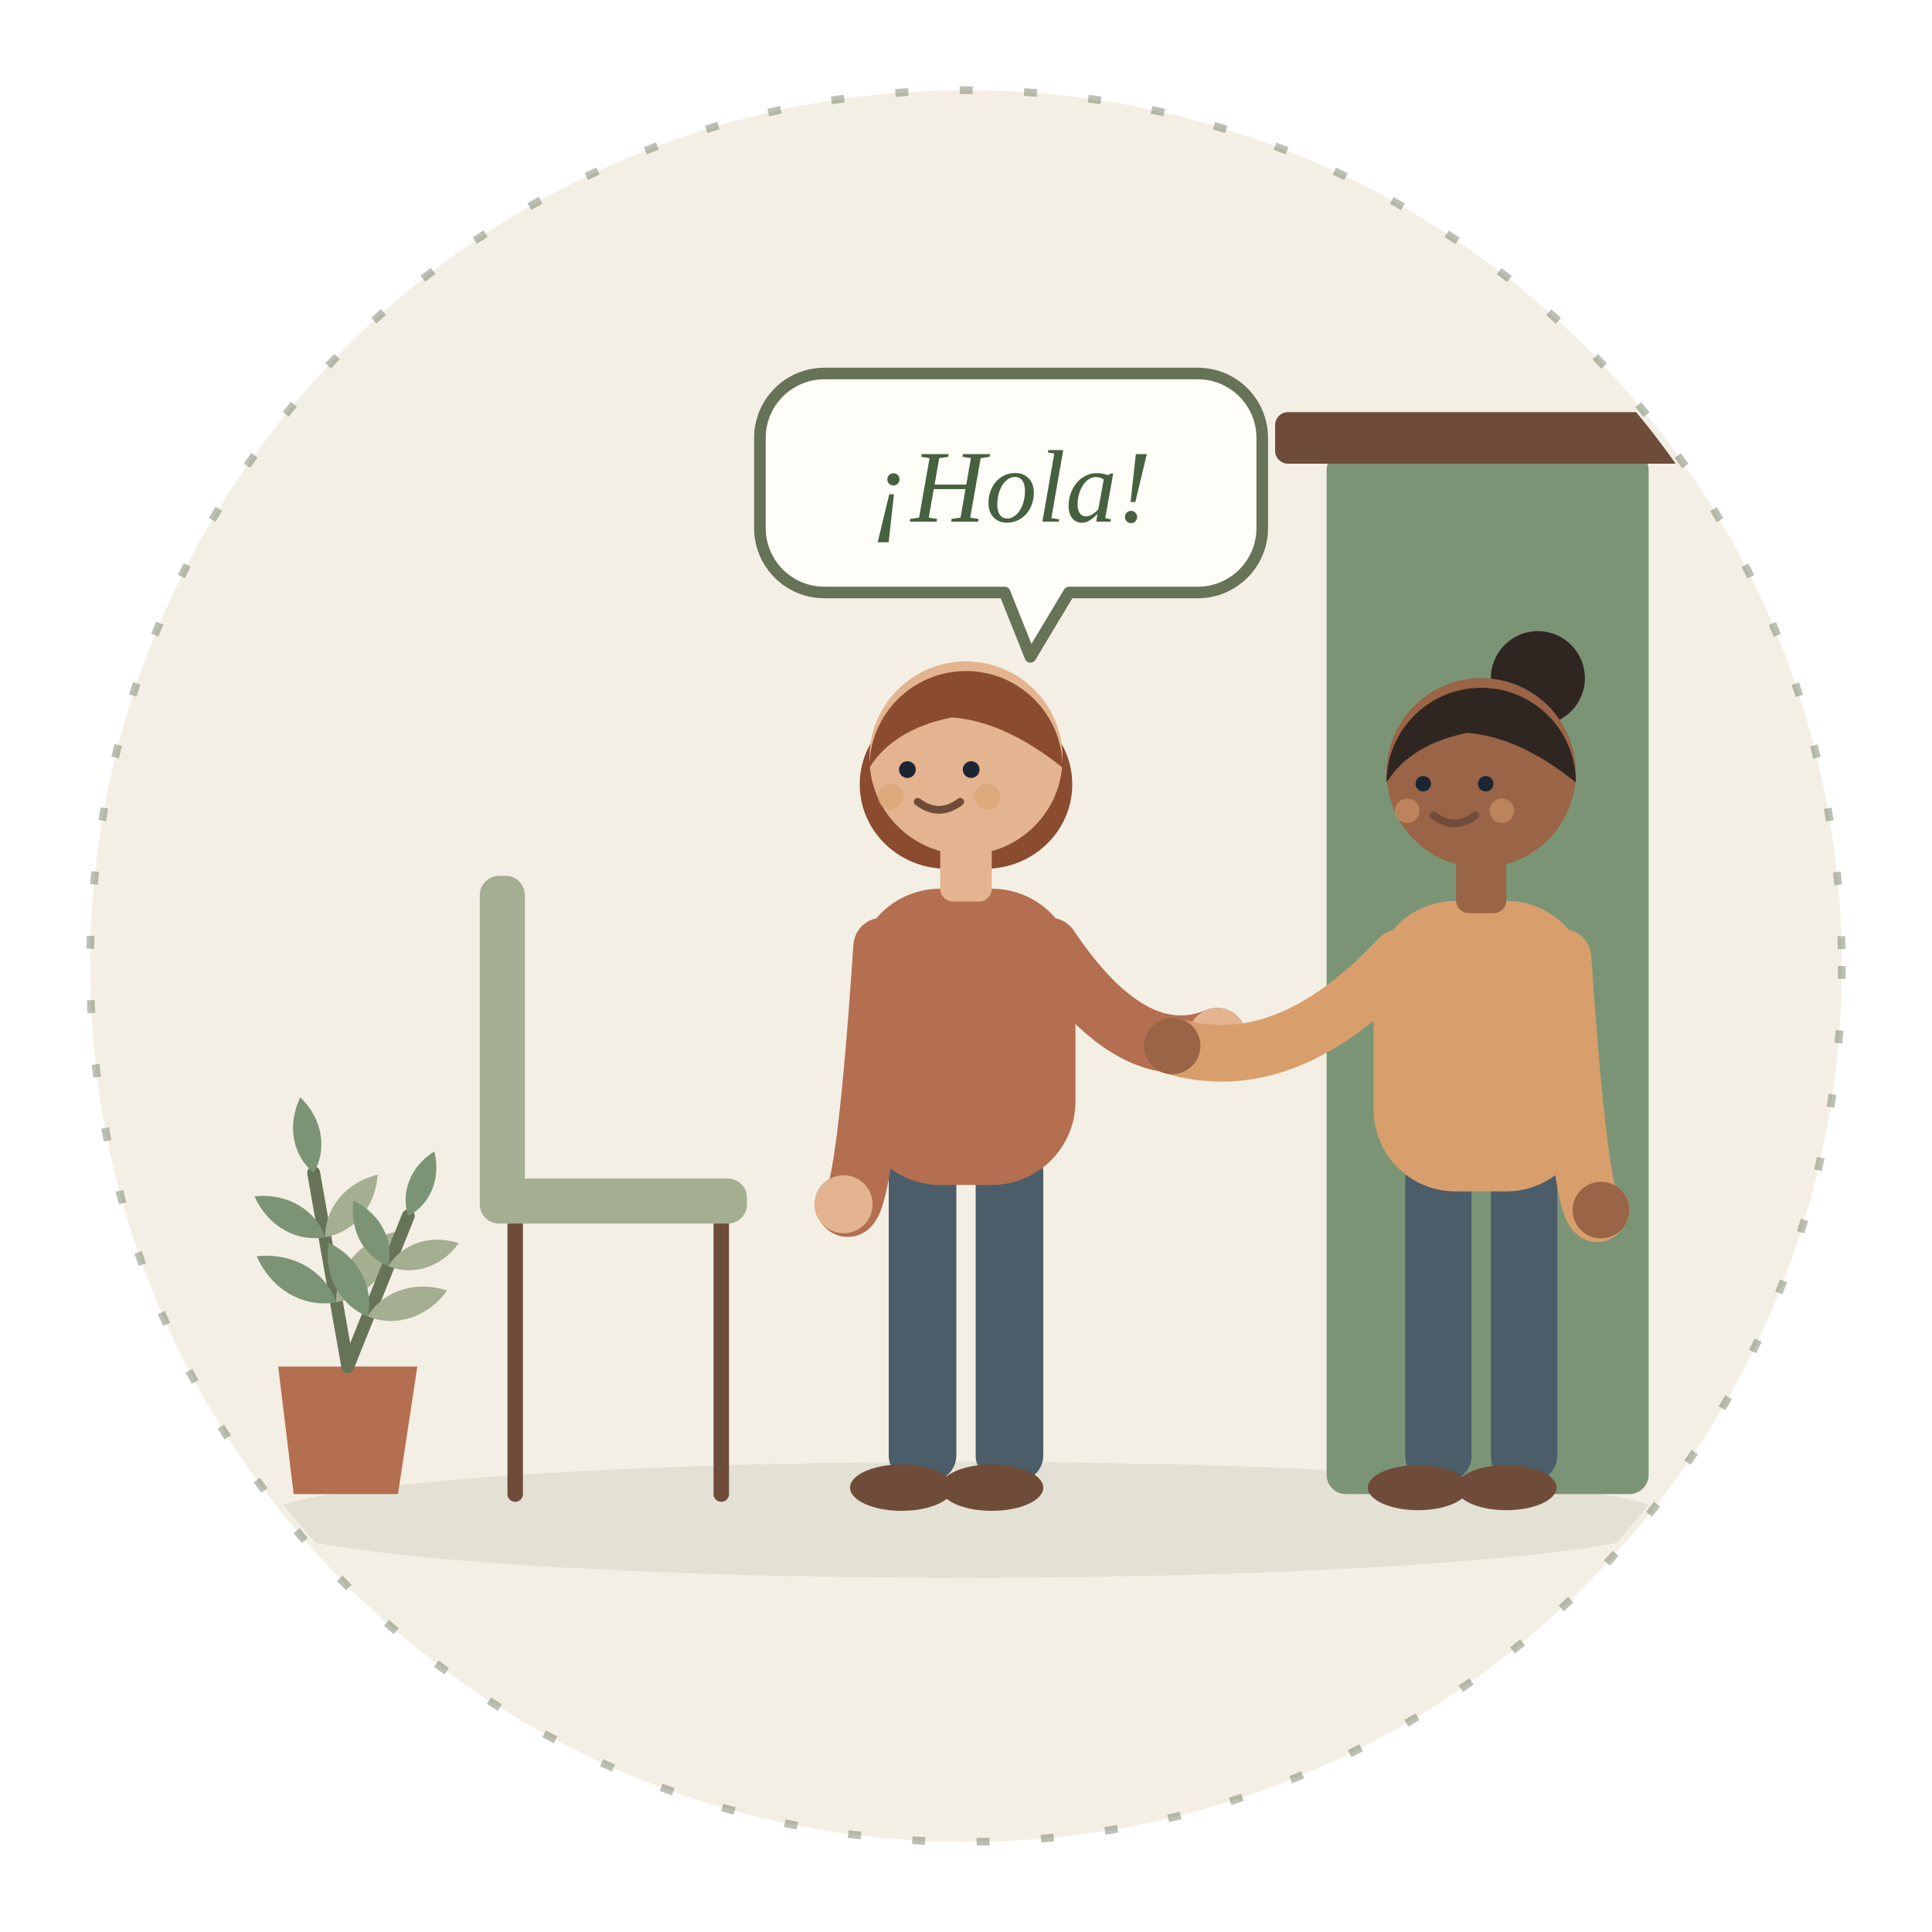
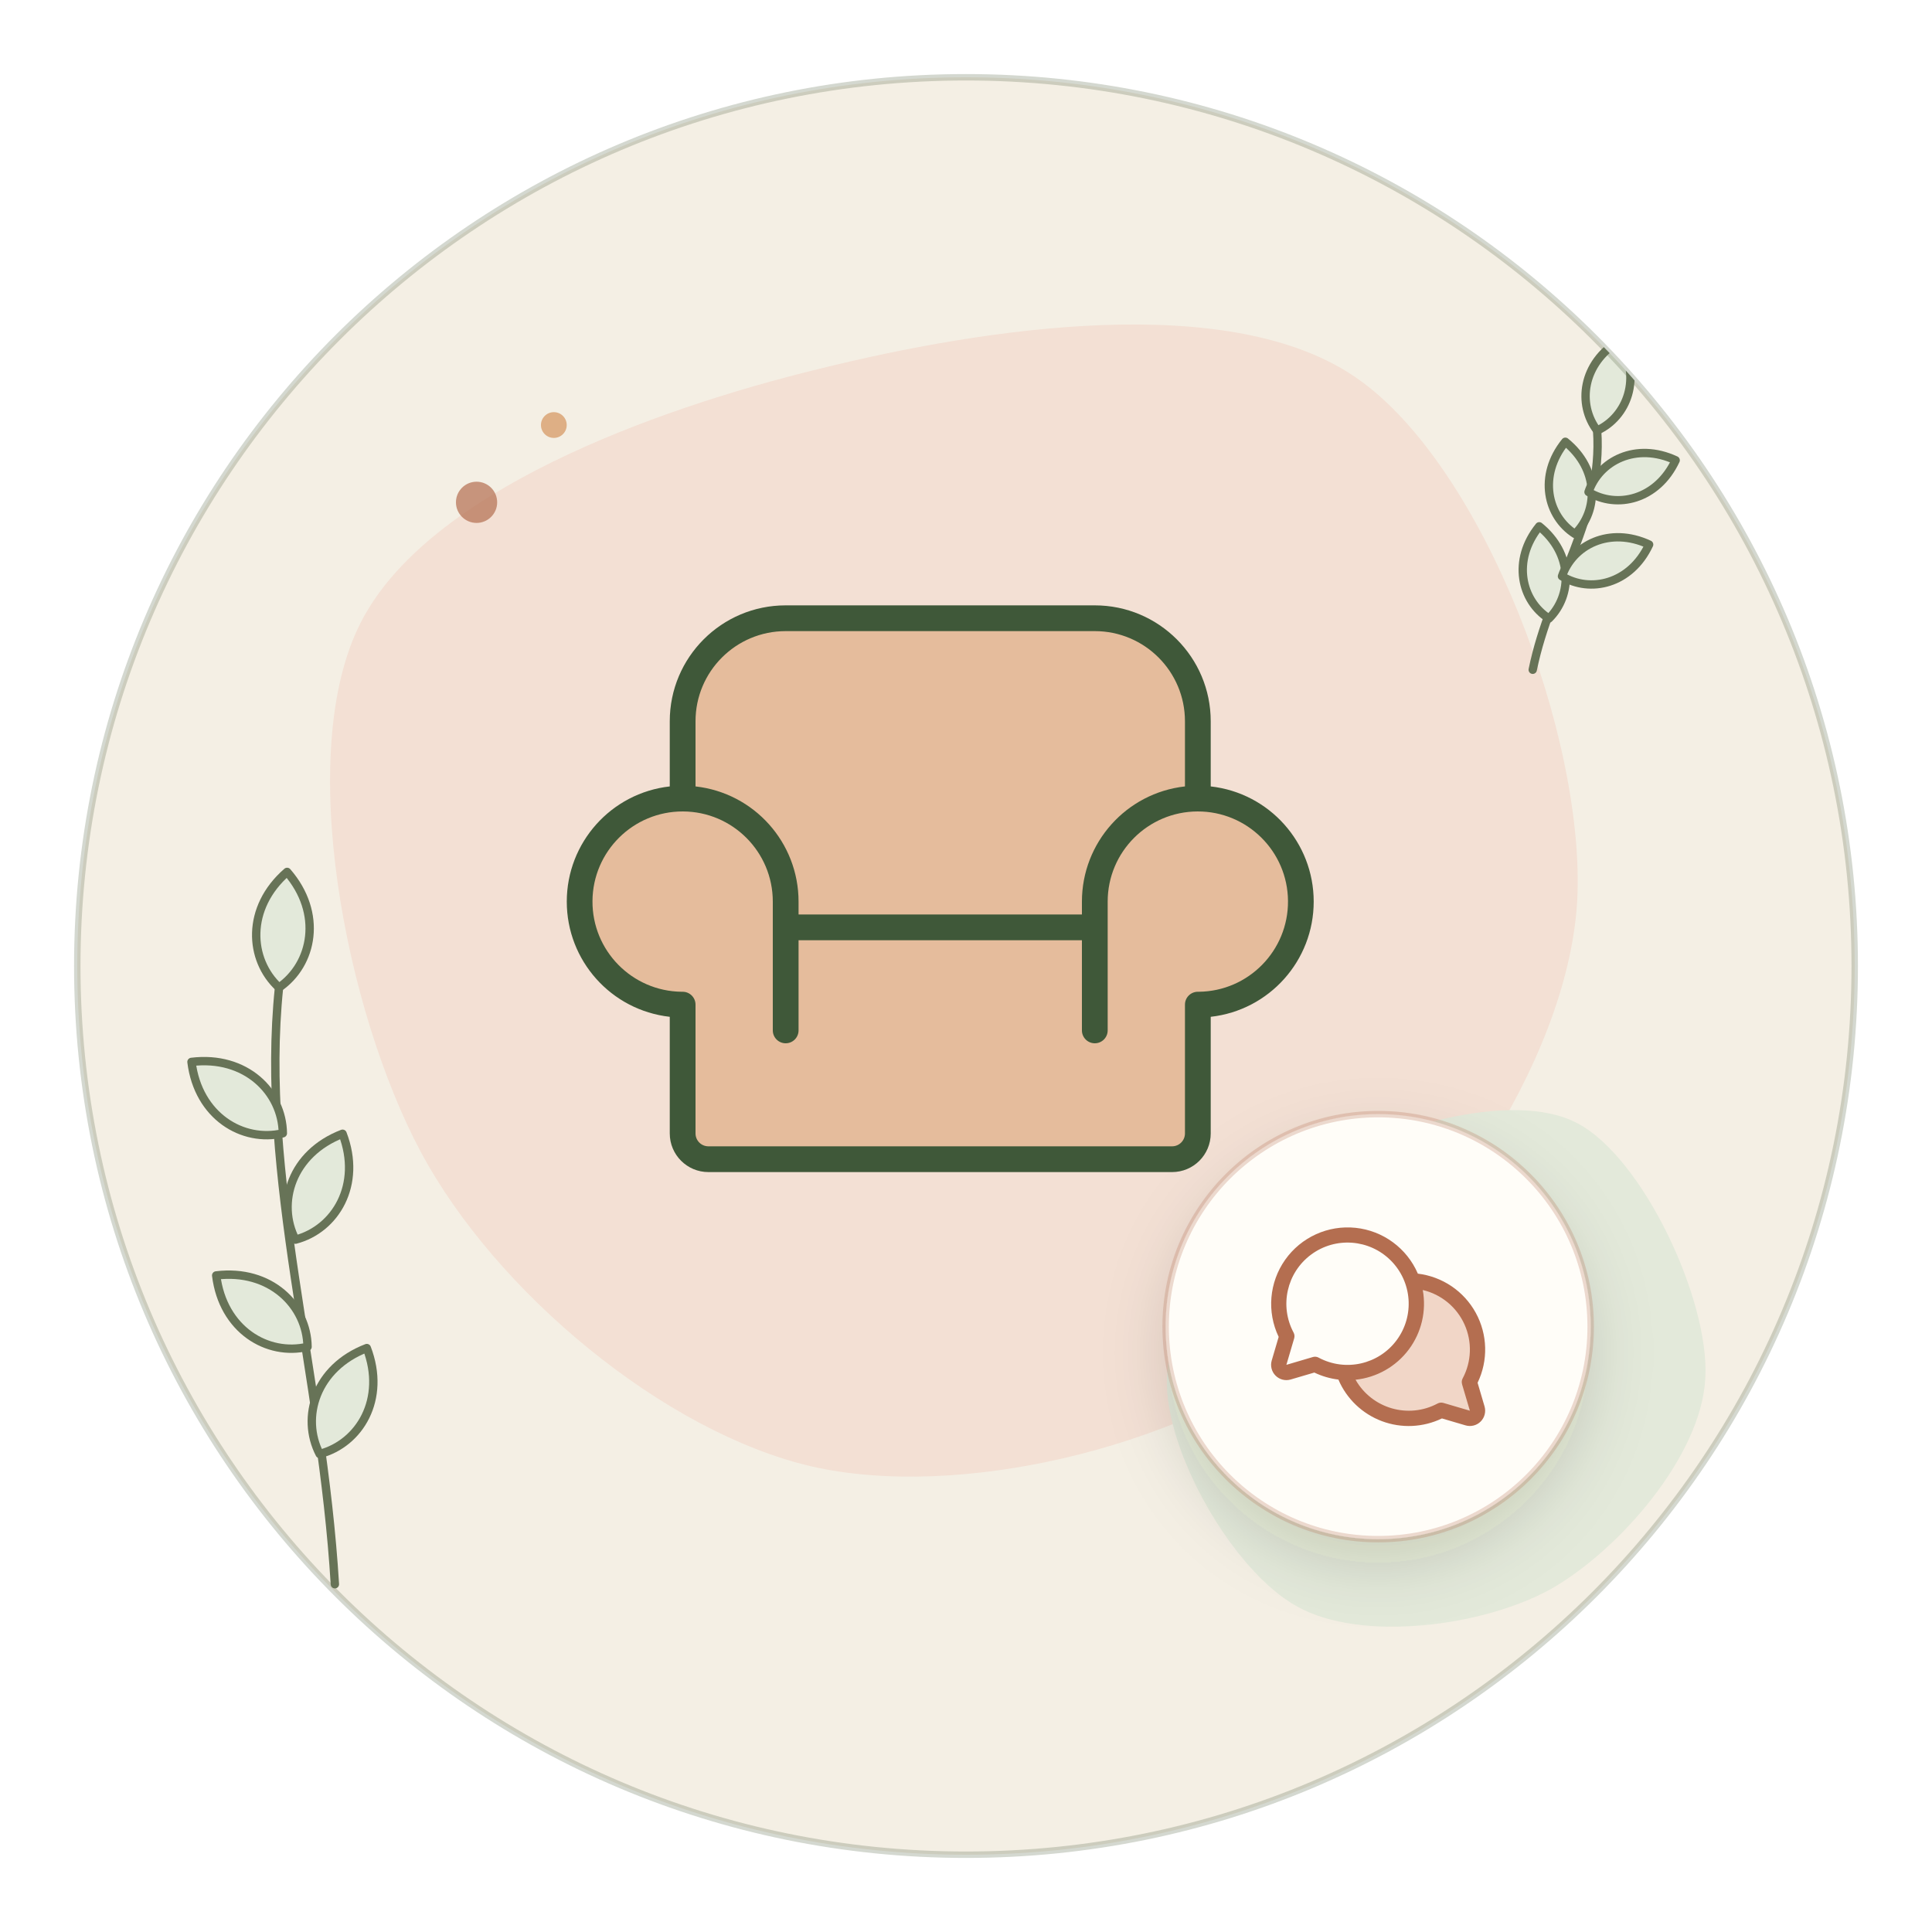
- <svg xmlns="http://www.w3.org/2000/svg" viewBox="0 0 300 300" width="300" height="300" role="img" aria-label="La psicóloga recibe a una persona en su consultorio para la primera consulta">
-   <circle cx="150" cy="150" r="136" fill="#f4efe4" />
-   <circle cx="150" cy="150" r="136" fill="none" stroke="#677357" stroke-width="1.2" stroke-dasharray="2 8" opacity=".45" />
-   <clipPath id="disco">
-     <circle cx="150" cy="150" r="135" />
-   </clipPath>
+ <svg xmlns="http://www.w3.org/2000/svg" viewBox="0 0 300 300" width="300" height="300" role="img" aria-label="Ilustración de la primera consulta: un sillón de consultorio y globos de diálogo">
+   <defs>
+     <filter id="sombra" x="-40%" y="-40%" width="180%" height="180%">
+       <feDropShadow dx="0" dy="4" stdDeviation="5" flood-color="#2c2a22" flood-opacity=".14" />
+     </filter>
+     <clipPath id="disco">
+       <circle cx="150" cy="150" r="138" />
+     </clipPath>
+   </defs>
+   <circle cx="150" cy="150" r="138" fill="#f4efe4" />
  <g clip-path="url(#disco)">
-     <ellipse cx="150" cy="236" rx="110" ry="9" fill="#677357" opacity=".12" />
-     <rect x="206.0" y="70.0" width="50.0" height="162.0" rx="3.0" fill="#7b9476" />
-     <circle cx="214.0" cy="156.0" r="2.6" fill="#f4efe4" opacity="1.0" />
-     <rect x="198.0" y="64.0" width="66.0" height="8.0" rx="2.0" fill="#6f4b39" />
-     <path d="M80.0 232 V188.0 M112.0 232 V188.0" stroke="#6f4b39" stroke-width="2.4" fill="none" stroke-linecap="round" stroke-linejoin="round" />
-     <rect x="76.0" y="183.0" width="40.0" height="7.0" rx="3.0" fill="#a4af91" />
-     <rect x="74.5" y="136.0" width="7.0" height="54.0" rx="3.0" fill="#a4af91" />
-     <path d="M43.2 212.2 h21.6 l-3 19.8 h-16.2 z" fill="#b46e50" />
-     <path d="M54.0 212.2 L48.7 182.1" stroke="#677357" stroke-width="2" fill="none" stroke-linecap="round" stroke-linejoin="round" />
-     <path d="M0 0 C7 -8 8 -21 0 -32 C-8 -21 -7 -8 0 0 Z" transform="translate(52.2 202.2) rotate(-60) scale(0.4455)" fill="#7b9476" opacity="1.0" />
-     <path d="M0 0 C7 -8 8 -21 0 -32 C-8 -21 -7 -8 0 0 Z" transform="translate(52.2 202.2) rotate(40) scale(0.4455)" fill="#a4af91" opacity="1.0" />
-     <path d="M0 0 C7 -8 8 -21 0 -32 C-8 -21 -7 -8 0 0 Z" transform="translate(50.5 192.1) rotate(-60) scale(0.396)" fill="#7b9476" opacity="1.0" />
-     <path d="M0 0 C7 -8 8 -21 0 -32 C-8 -21 -7 -8 0 0 Z" transform="translate(50.5 192.1) rotate(40) scale(0.396)" fill="#a4af91" opacity="1.0" />
-     <path d="M0 0 C7 -8 8 -21 0 -32 C-8 -21 -7 -8 0 0 Z" transform="translate(48.7 182.1) rotate(-10) scale(0.37125)" fill="#7b9476" opacity="1.0" />
-     <path d="M54.0 212.2 L63.4 188.8" stroke="#677357" stroke-width="2" fill="none" stroke-linecap="round" stroke-linejoin="round" />
-     <path d="M0 0 C7 -8 8 -21 0 -32 C-8 -21 -7 -8 0 0 Z" transform="translate(57.1 204.4) rotate(-28) scale(0.405)" fill="#7b9476" opacity="1.0" />
-     <path d="M0 0 C7 -8 8 -21 0 -32 C-8 -21 -7 -8 0 0 Z" transform="translate(57.1 204.4) rotate(72) scale(0.405)" fill="#a4af91" opacity="1.0" />
-     <path d="M0 0 C7 -8 8 -21 0 -32 C-8 -21 -7 -8 0 0 Z" transform="translate(60.3 196.6) rotate(-28) scale(0.36)" fill="#7b9476" opacity="1.0" />
-     <path d="M0 0 C7 -8 8 -21 0 -32 C-8 -21 -7 -8 0 0 Z" transform="translate(60.3 196.6) rotate(72) scale(0.36)" fill="#a4af91" opacity="1.0" />
-     <path d="M0 0 C7 -8 8 -21 0 -32 C-8 -21 -7 -8 0 0 Z" transform="translate(63.4 188.8) rotate(22) scale(0.3375)" fill="#7b9476" opacity="1.0" />
-     <rect x="133.5" y="108.7" width="33.0" height="26.2" rx="13.5" fill="#8a4b2f" />
-     <rect x="138.0" y="178.0" width="10.5" height="52.0" rx="4.0" fill="#4b5d68" />
-     <rect x="151.5" y="178.0" width="10.5" height="52.0" rx="4.0" fill="#4b5d68" />
-     <ellipse cx="140.0" cy="231.0" rx="8.0" ry="3.6" fill="#6f4b39" />
-     <ellipse cx="154.0" cy="231.0" rx="8.0" ry="3.6" fill="#6f4b39" />
-     <rect x="133.0" y="138.0" width="34.0" height="46.0" rx="13.0" fill="#b46e50" />
-     <rect x="146.0" y="130.0" width="8.0" height="10.0" rx="2.0" fill="#e3b48f" />
-     <circle cx="150.0" cy="117.7" r="15.0" fill="#e3b48f" opacity="1.0" />
-     <path d="M135.0 119.2 A15.0 15.0 0 0 1 165.0 119.2 Q156.0 112.0 147.8 111.4 Q138.8 113.2 135.0 119.2 Z" fill="#8a4b2f" />
-     <circle cx="140.9" cy="119.5" r="1.3" fill="#1c2534" opacity="1.0" />
-     <circle cx="150.8" cy="119.5" r="1.3" fill="#1c2534" opacity="1.0" />
-     <path d="M142.5 124.5 Q145.8 127.0 149.1 124.5" stroke="#6f4b39" stroke-width="1.2" fill="none" stroke-linecap="round" stroke-linejoin="round" />
-     <circle cx="138.3" cy="123.7" r="2.0" fill="#d89f6d" opacity="0.55" />
-     <circle cx="153.3" cy="123.7" r="2.0" fill="#d89f6d" opacity="0.55" />
-     <path d="M137.0 147.0 Q134.0 192.4 131.0 187.0" stroke="#b46e50" stroke-width="9.0" fill="none" stroke-linecap="round" />
-     <circle cx="131.0" cy="187.0" r="4.5" fill="#e3b48f" opacity="1.0" />
-     <path d="M163.0 147.0 Q176.0 166.4 189.0 161.0" stroke="#b46e50" stroke-width="9.0" fill="none" stroke-linecap="round" />
-     <circle cx="189.0" cy="161.0" r="4.5" fill="#e3b48f" opacity="1.0" />
-     <circle cx="238.8" cy="105.3" r="7.3" fill="#2f2622" opacity="1.0" />
-     <rect x="218.2" y="179.1" width="10.3" height="50.9" rx="3.9" fill="#4b5d68" />
-     <rect x="231.5" y="179.1" width="10.3" height="50.9" rx="3.9" fill="#4b5d68" />
-     <ellipse cx="220.2" cy="231.0" rx="7.8" ry="3.5" fill="#6f4b39" />
-     <ellipse cx="233.9" cy="231.0" rx="7.8" ry="3.5" fill="#6f4b39" />
-     <rect x="213.3" y="139.9" width="33.3" height="45.1" rx="12.7" fill="#d89f6d" />
-     <rect x="226.1" y="132.0" width="7.8" height="9.8" rx="2.0" fill="#9a6446" />
-     <circle cx="230.0" cy="120.0" r="14.7" fill="#9a6446" opacity="1.0" />
-     <path d="M215.3 121.5 A14.7 14.7 0 0 1 244.7 121.5 Q235.9 114.4 227.8 113.8 Q219.0 115.6 215.3 121.5 Z" fill="#2f2622" />
-     <circle cx="221.0" cy="121.7" r="1.2" fill="#1c2534" opacity="1.0" />
-     <circle cx="230.7" cy="121.7" r="1.2" fill="#1c2534" opacity="1.0" />
-     <path d="M222.6 126.6 Q225.9 129.1 229.1 126.6" stroke="#6f4b39" stroke-width="1.176" fill="none" stroke-linecap="round" stroke-linejoin="round" />
-     <circle cx="218.5" cy="125.9" r="1.9" fill="#d89f6d" opacity="0.55" />
-     <circle cx="233.2" cy="125.9" r="1.9" fill="#d89f6d" opacity="0.55" />
-     <path d="M217.3 148.7 Q199.6 167.7 182.0 162.4" stroke="#d89f6d" stroke-width="8.8" fill="none" stroke-linecap="round" />
-     <circle cx="182.0" cy="162.4" r="4.4" fill="#9a6446" opacity="1.0" />
-     <path d="M242.7 148.7 Q245.7 193.2 248.6 187.9" stroke="#d89f6d" stroke-width="8.8" fill="none" stroke-linecap="round" />
-     <circle cx="248.6" cy="187.9" r="4.4" fill="#9a6446" opacity="1.0" />
-     <path d="M128 58 h58 a10 10 0 0 1 10 10 v14 a10 10 0 0 1 -10 10 H166 l-6 10 l-4 -10 H128 a10 10 0 0 1 -10 -10 v-14 a10 10 0 0 1 10 -10 z" fill="#fffdf8" stroke="#677357" stroke-width="1.8" stroke-linejoin="round" />
-     <text x="157.0" y="81.0" text-anchor="middle" font-family="Georgia, 'Times New Roman', serif" font-size="16" font-weight="normal" font-style="italic" fill="#46613f">¡Hola!</text>
+     <path d="M244.9 140.0 C243.4 165.3 221.9 195.7 202.1 210.3 C182.3 224.9 148.8 232.9 126.0 227.7 C103.2 222.4 77.0 200.7 65.3 178.8 C53.7 157.0 45.7 116.9 56.0 96.7 C66.3 76.4 101.3 63.6 127.1 57.3 C152.9 50.9 191.2 45.0 210.8 58.8 C230.4 72.5 246.3 114.7 244.9 140.0 Z" fill="#f3e0d4" />
+     <path d="M264.8 214.0 C264.2 226.1 251.4 240.7 240.9 246.7 C230.3 252.6 211.4 255.0 201.5 249.5 C191.5 244.1 180.8 225.3 181.2 214.0 C181.5 202.7 192.9 188.6 203.5 182.0 C214.1 175.4 234.7 169.0 244.9 174.4 C255.1 179.7 265.5 201.9 264.8 214.0 Z" fill="#e3e9da" />
+     <g transform="translate(52 246) rotate(-14) scale(1.0 1.0)" fill="none" stroke="#677357" stroke-width="1.30" stroke-linecap="round" stroke-linejoin="round">
+       <path d="M0 0 C6 -32.2 4 -64.4 14 -92.0" />
+       <path d="M0 0 C5 -4 6 -12 0 -18 C-6 -12 -5 -4 0 0 Z" transform="translate(2.6 -20.2) rotate(38)" fill="#e3e9da" />
+       <path d="M0 0 C5 -4 6 -12 0 -18 C-6 -12 -5 -4 0 0 Z" transform="translate(4.8 -36.8) rotate(-38)" fill="#e3e9da" />
+       <path d="M0 0 C5 -4 6 -12 0 -18 C-6 -12 -5 -4 0 0 Z" transform="translate(7.0 -53.4) rotate(38)" fill="#e3e9da" />
+       <path d="M0 0 C5 -4 6 -12 0 -18 C-6 -12 -5 -4 0 0 Z" transform="translate(9.1 -69.9) rotate(-38)" fill="#e3e9da" />
+       <path d="M0 0 C5 -4 6 -12 0 -18 C-6 -12 -5 -4 0 0 Z" transform="translate(14 -92.0) rotate(18)" fill="#e3e9da" />
+     </g>
+     <g transform="translate(238 104) rotate(32) scale(-0.8 0.8)" fill="none" stroke="#677357" stroke-width="1.62" stroke-linecap="round" stroke-linejoin="round">
+       <path d="M0 0 C6 -16.1 4 -32.2 14 -46.0" />
+       <path d="M0 0 C5 -4 6 -12 0 -18 C-6 -12 -5 -4 0 0 Z" transform="translate(2.6 -10.1) rotate(38)" fill="#e3e9da" />
+       <path d="M0 0 C5 -4 6 -12 0 -18 C-6 -12 -5 -4 0 0 Z" transform="translate(4.8 -18.4) rotate(-38)" fill="#e3e9da" />
+       <path d="M0 0 C5 -4 6 -12 0 -18 C-6 -12 -5 -4 0 0 Z" transform="translate(7.0 -26.7) rotate(38)" fill="#e3e9da" />
+       <path d="M0 0 C5 -4 6 -12 0 -18 C-6 -12 -5 -4 0 0 Z" transform="translate(9.1 -35.0) rotate(-38)" fill="#e3e9da" />
+       <path d="M0 0 C5 -4 6 -12 0 -18 C-6 -12 -5 -4 0 0 Z" transform="translate(14 -46.0) rotate(18)" fill="#e3e9da" />
+     </g>
+     <g transform="translate(82.0 76.0) scale(0.5)">
+       <path d="M240,128a32,32,0,0,1-32,32v40a8,8,0,0,1-8,8H56a8,8,0,0,1-8-8V160a32,32,0,0,1,0-64V72A32,32,0,0,1,80,40h96a32,32,0,0,1,32,32V96A32,32,0,0,1,240,128Z" fill="#d89f6d" opacity="0.55" />
+       <g fill="#3f5839">
+         <path d="M212,92.23V72a36,36,0,0,0-36-36H80A36,36,0,0,0,44,72V92.23a36,36,0,0,0,0,71.55V200a12,12,0,0,0,12,12H200a12,12,0,0,0,12-12V163.78a36,36,0,0,0,0-71.55ZM80,44h96a28,28,0,0,1,28,28V92.23A36,36,0,0,0,172,128v4H84v-4A36,36,0,0,0,52,92.23V72A28,28,0,0,1,80,44ZM208.3,156H208a4,4,0,0,0-4,4v40a4,4,0,0,1-4,4H56a4,4,0,0,1-4-4V160h0a4,4,0,0,0-4-4h-.3A28,28,0,1,1,76,128v40a4,4,0,0,0,8,0V140h88v28a4,4,0,0,0,8,0V128a28,28,0,1,1,28.3,28Z" />
+       </g>
+     </g>
+     <circle cx="214" cy="206" r="33" fill="#fffdf8" filter="url(#sombra)" />
+     <circle cx="214" cy="206" r="33" fill="none" stroke="#b46e50" stroke-opacity=".25" stroke-width="1" />
+     <g transform="translate(195.0 187.0) scale(0.1484)">
+       <path d="M231.66,213.73a8,8,0,0,1-9.93,9.93L194,215.5A72.05,72.05,0,0,1,92.06,175.89h0c1.31.07,2.62.11,3.94.11a72,72,0,0,0,67.93-95.88h0A72,72,0,0,1,223.5,186Z" fill="#f1d6c7" opacity="1" />
+       <g fill="#b46e50">
+         <path d="M232.07,186.76a80,80,0,0,0-62.5-114.17A80,80,0,1,0,23.93,138.76l-7.27,24.71a16,16,0,0,0,19.87,19.87l24.71-7.27a80.39,80.39,0,0,0,25.18,7.35,80,80,0,0,0,108.34,40.65l24.71,7.27a16,16,0,0,0,19.87-19.86ZM62,159.5a8.28,8.28,0,0,0-2.26.32L32,168l8.17-27.76a8,8,0,0,0-.63-6,64,64,0,1,1,26.26,26.26A8,8,0,0,0,62,159.5Zm153.79,28.73L224,216l-27.76-8.17a8,8,0,0,0-6,.63,64.05,64.05,0,0,1-85.87-24.88A79.93,79.93,0,0,0,174.7,89.71a64,64,0,0,1,41.75,92.48A8,8,0,0,0,215.82,188.23Z" />
+       </g>
+     </g>
+     <circle cx="74" cy="78" r="3.2" fill="#b46e50" opacity=".7" />
+     <circle cx="86" cy="66" r="2" fill="#d89f6d" opacity=".8" />
  </g>
+   <circle cx="150" cy="150" r="138" fill="none" stroke="#677357" stroke-opacity=".28" stroke-width="1" />
</svg>
